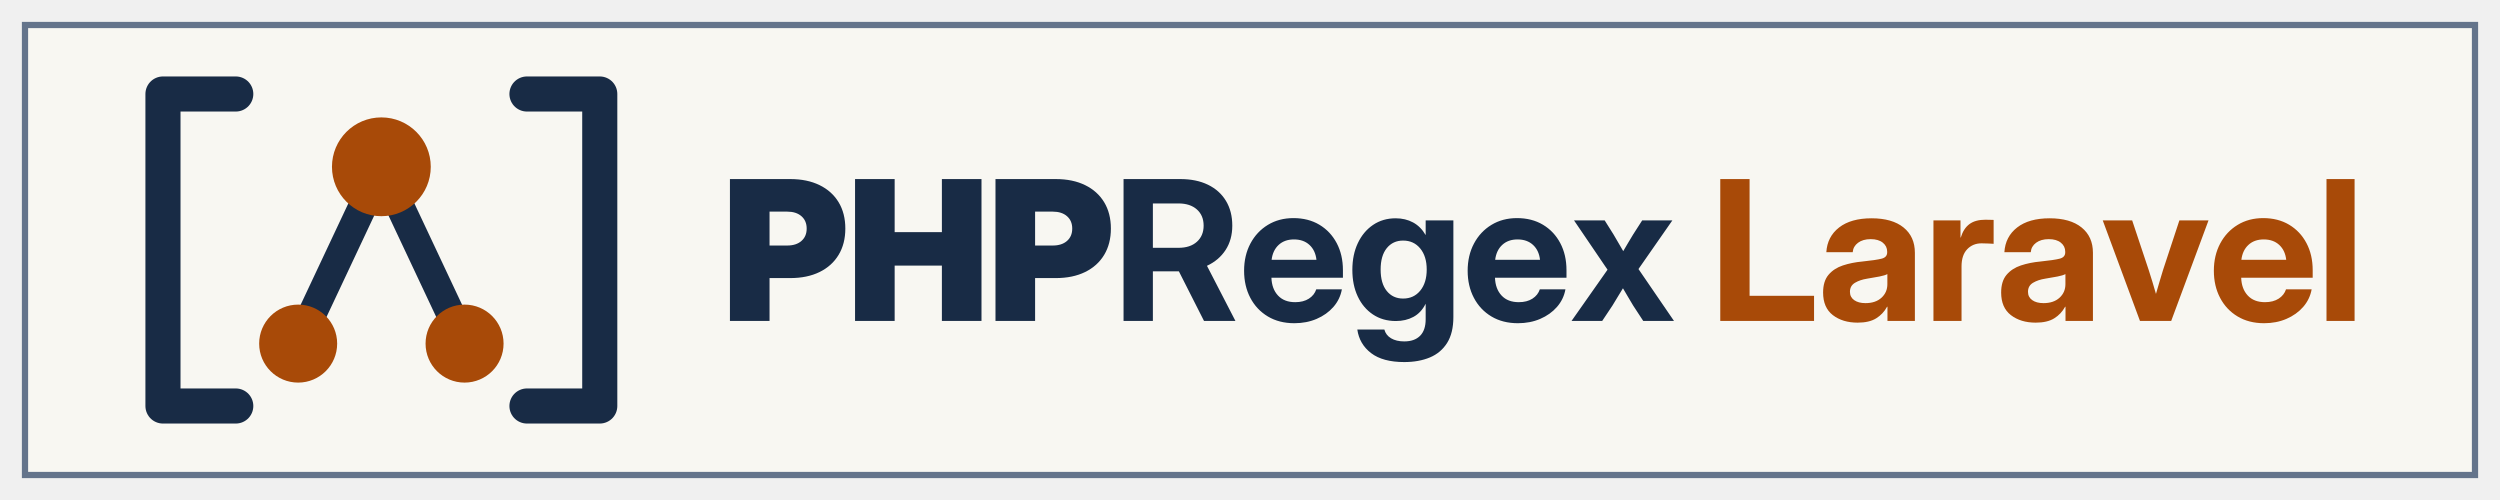
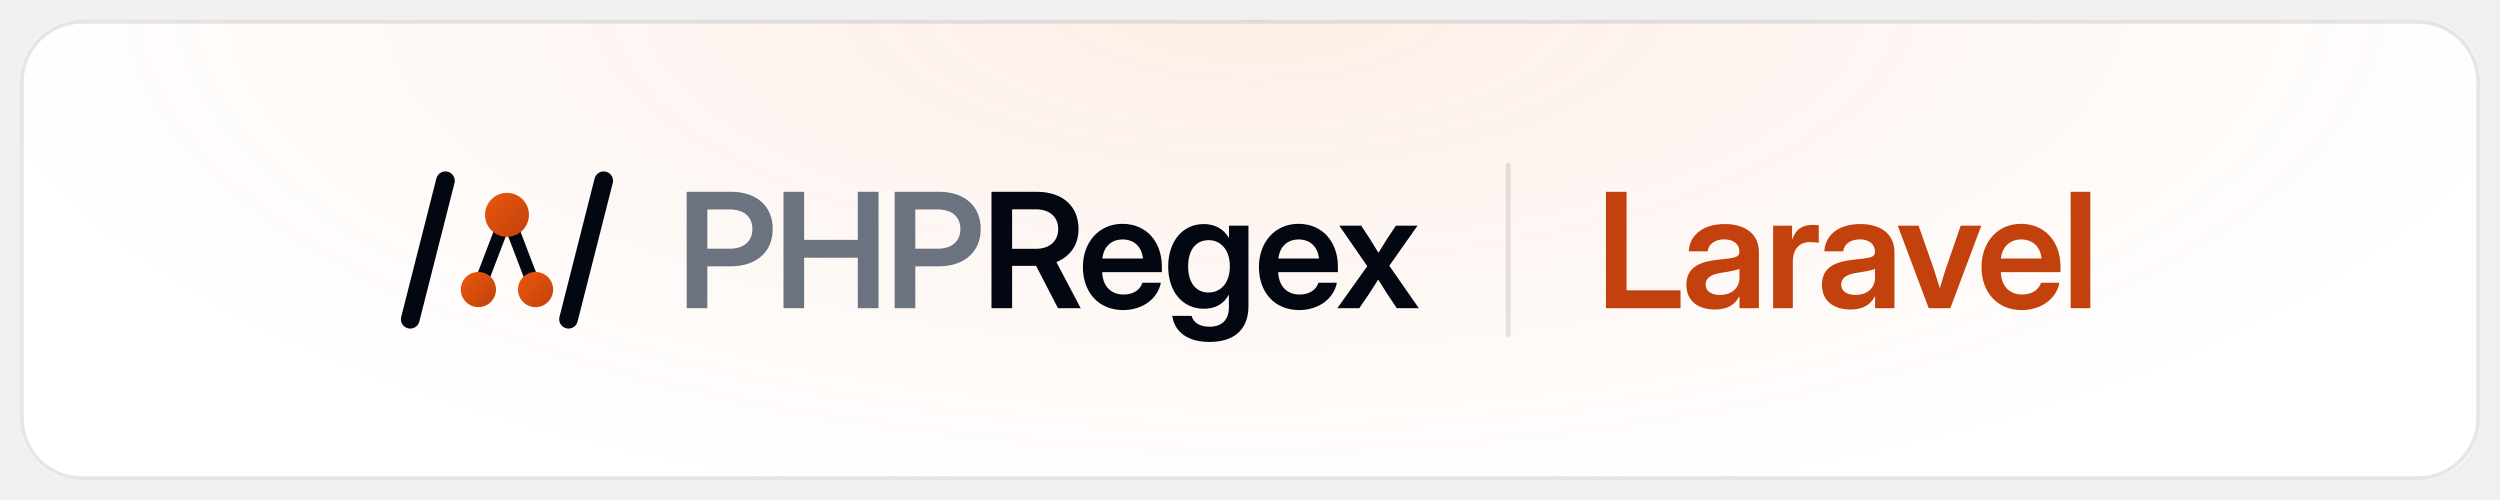
- <svg xmlns="http://www.w3.org/2000/svg" viewBox="0 0 1000 200" width="1000" height="200" role="img">
-   <style>.paper{fill:#F8F7F2}.ink-f{fill:#182B45}.ink-s{stroke:#182B45;fill:none}.amber-f{fill:#A84A08}</style>
-   <rect x="10" y="10" width="980" height="180" class="paper" stroke="#64748B" stroke-width="2.5" />
-   <g transform="translate(152.5464 100) scale(0.52)">
-     <g fill="none" class="ink-s" stroke-width="27" stroke-linecap="round" stroke-linejoin="round">
-       <path d="M-112-120H-168V120H-112" />
-       <path d="M112-120H168V120H112" />
+ <svg xmlns="http://www.w3.org/2000/svg" viewBox="0 0 1000 200" width="1000" height="200" role="img" aria-label="PHPRegex Laravel">
+   <defs>
+     <linearGradient id="n" x1="0" y1="0" x2="1" y2="1">
+       <stop offset="0" stop-color="#EA580C" />
+       <stop offset="1" stop-color="#C2410C" />
+     </linearGradient>
+     <radialGradient id="halo" cx="500" cy="0" r="1" gradientUnits="userSpaceOnUse" gradientTransform="translate(500 0) scale(520 210) translate(-500 0)">
+       <stop offset="0" stop-color="rgba(234,88,12,0.10)" />
+       <stop offset="1" stop-color="rgba(234,88,12,0.10)" stop-opacity="0" />
+     </radialGradient>
+   </defs>
+   <rect x="8" y="8" width="984" height="184" rx="24" fill="#FFFFFF" />
+   <rect x="8" y="8" width="984" height="184" rx="24" fill="url(#halo)" />
+   <rect x="8.75" y="8.75" width="982.5" height="182.5" rx="24" fill="none" stroke="rgba(3,7,18,0.10)" stroke-width="1.5" />
+   <g transform="translate(202.79 100.00) scale(0.2198)">
+     <g fill="none" stroke="#030712" stroke-linecap="round">
+       <path d="M-176 126L-112 -126M112 126L176 -126" stroke-width="34" />
+       <path d="M0 -64L-52 72M0 -64L52 72" stroke-width="24" />
    </g>
-     <g transform="translate(0 14)">
-       <path d="M0-78L-64 58M0-78L64 58" fill="none" class="ink-s" stroke-width="22" stroke-linecap="round" />
-       <circle cx="0" cy="-78" r="38" class="amber-f" />
-       <circle cx="-64" cy="58" r="30" class="amber-f" />
-       <circle cx="64" cy="58" r="30" class="amber-f" />
+     <g fill="url(#n)">
+       <circle cx="0" cy="-64" r="40" />
+       <circle cx="-52" cy="72" r="32" />
+       <circle cx="52" cy="72" r="32" />
    </g>
  </g>
-   <g transform="translate(288.9264 128.374)">
-     <path d="M3.047 0.0V-56.748H27.155Q33.935 -56.748 38.886 -54.33Q43.837 -51.911 46.522 -47.474Q49.207 -43.037 49.207 -36.943Q49.207 -30.888 46.522 -26.432Q43.837 -21.976 38.886 -19.557Q33.935 -17.139 27.155 -17.139H18.891V0.0ZM18.891 -30.164H25.975Q29.555 -30.164 31.649 -31.992Q33.744 -33.82 33.744 -36.943Q33.744 -40.066 31.649 -41.895Q29.555 -43.723 25.975 -43.723H18.891ZM53.092 0.0V-56.748H68.936V-35.534H87.826V-56.748H103.67V0.0H87.826V-22.128H68.936V0.0ZM109.269 0.0V-56.748H133.377Q140.156 -56.748 145.107 -54.33Q150.059 -51.911 152.744 -47.474Q155.429 -43.037 155.429 -36.943Q155.429 -30.888 152.744 -26.432Q150.059 -21.976 145.107 -19.557Q140.156 -17.139 133.377 -17.139H125.112V0.0ZM125.112 -30.164H132.196Q135.776 -30.164 137.871 -31.992Q139.966 -33.82 139.966 -36.943Q139.966 -40.066 137.871 -41.895Q135.776 -43.723 132.196 -43.723H125.112Z" class="ink-f" />
-     <path transform="translate(156.2666 0)" d="M4.228 0.0V-56.748H26.927Q33.325 -56.748 37.991 -54.482Q42.656 -52.216 45.189 -48.026Q47.722 -43.837 47.722 -38.124Q47.722 -32.487 45.037 -28.374Q42.352 -24.261 37.591 -22.052L48.979 0.0H36.41L26.355 -19.843Q26.317 -19.843 26.241 -19.843H15.958V0.0ZM15.958 -29.25H26.241Q30.888 -29.25 33.573 -31.668Q36.258 -34.087 36.258 -38.124Q36.258 -42.199 33.554 -44.599Q30.85 -46.998 26.203 -46.998H15.958ZM72.554 0.914Q66.46 0.914 61.947 -1.79Q57.434 -4.494 54.939 -9.236Q52.444 -13.978 52.444 -20.071Q52.444 -26.203 54.977 -30.964Q57.51 -35.725 61.966 -38.429Q66.422 -41.133 72.173 -41.133Q78.114 -41.133 82.551 -38.486Q86.988 -35.839 89.483 -31.135Q91.978 -26.432 91.978 -20.3V-17.291H63.375Q63.527 -12.835 66.003 -10.169Q68.479 -7.503 72.896 -7.503Q76.172 -7.503 78.362 -8.912Q80.552 -10.321 81.313 -12.645H91.559Q90.835 -8.646 88.169 -5.599Q85.503 -2.552 81.466 -0.819Q77.429 0.914 72.554 0.914ZM63.451 -24.451H81.39Q80.971 -28.222 78.59 -30.412Q76.21 -32.602 72.401 -32.602Q68.631 -32.602 66.27 -30.412Q63.908 -28.222 63.451 -24.451ZM116.505 16.453Q107.936 16.453 103.251 12.873Q98.566 9.293 97.729 3.428H108.545Q109.154 5.713 111.249 6.951Q113.344 8.188 116.505 8.188Q120.618 8.188 122.846 5.941Q125.074 3.694 125.074 -0.647V-6.817H125.036Q123.246 -3.275 120.18 -1.619Q117.114 0.038 113.153 0.038Q107.897 0.038 103.975 -2.59Q100.052 -5.218 97.9 -9.807Q95.748 -14.396 95.748 -20.414Q95.748 -26.47 97.938 -31.116Q100.128 -35.763 104.032 -38.41Q107.936 -41.057 113.077 -41.057Q116.962 -41.057 120.028 -39.4Q123.094 -37.743 125.036 -34.392H125.074V-40.219H136.157V-1.562Q136.157 4.799 133.663 8.779Q131.168 12.759 126.75 14.606Q122.332 16.453 116.505 16.453ZM116.048 -8.95Q120.313 -8.95 122.903 -12.111Q125.493 -15.272 125.493 -20.566Q125.493 -25.822 122.903 -28.983Q120.313 -32.145 116.048 -32.145Q111.973 -32.145 109.516 -29.117Q107.06 -26.089 107.06 -20.566Q107.06 -15.006 109.516 -11.978Q111.973 -8.95 116.048 -8.95ZM161.979 0.914Q155.886 0.914 151.373 -1.79Q146.859 -4.494 144.365 -9.236Q141.87 -13.978 141.87 -20.071Q141.87 -26.203 144.403 -30.964Q146.936 -35.725 151.392 -38.429Q155.848 -41.133 161.599 -41.133Q167.54 -41.133 171.977 -38.486Q176.414 -35.839 178.909 -31.135Q181.403 -26.432 181.403 -20.3V-17.291H152.801Q152.953 -12.835 155.429 -10.169Q157.904 -7.503 162.322 -7.503Q165.598 -7.503 167.788 -8.912Q169.978 -10.321 170.739 -12.645H180.984Q180.261 -8.646 177.595 -5.599Q174.929 -2.552 170.892 -0.819Q166.854 0.914 161.979 0.914ZM152.877 -24.451H170.815Q170.396 -28.222 168.016 -30.412Q165.636 -32.602 161.827 -32.602Q158.057 -32.602 155.695 -30.412Q153.334 -28.222 152.877 -24.451ZM183.422 0.0 197.818 -20.49 184.412 -40.219H196.676L200.218 -34.582Q201.246 -32.83 202.198 -31.192Q203.15 -29.555 204.103 -27.917Q205.055 -29.555 206.026 -31.192Q206.997 -32.83 208.063 -34.582L211.682 -40.219H223.755L210.196 -20.757L224.402 0.0H212.101L208.063 -6.17Q206.959 -7.998 205.969 -9.693Q204.979 -11.388 203.988 -13.063Q202.96 -11.388 201.932 -9.693Q200.903 -7.998 199.799 -6.17L195.686 0.0Z" class="ink-f" />
-     <path transform="translate(394.9512 0)" d="M4.228 0.0V-56.748H15.958V-10.055H41.742V0.0ZM59.186 0.686Q53.168 0.686 49.264 -2.323Q45.36 -5.332 45.36 -11.35Q45.36 -15.882 47.531 -18.453Q49.702 -21.023 53.282 -22.204Q56.862 -23.385 61.052 -23.766Q66.574 -24.337 68.783 -24.908Q70.992 -25.479 70.992 -27.422V-27.688Q70.992 -29.897 69.24 -31.307Q67.488 -32.716 64.403 -32.716Q61.28 -32.716 59.338 -31.269Q57.396 -29.821 57.205 -27.498H46.655Q47.036 -33.706 51.759 -37.381Q56.481 -41.057 64.746 -41.057Q73.011 -41.057 77.543 -37.381Q82.075 -33.706 82.075 -27.27V0.0H71.106V-5.675H70.954Q69.354 -2.742 66.574 -1.028Q63.794 0.686 59.186 0.686ZM62.309 -7.122Q66.346 -7.122 68.707 -9.274Q71.068 -11.426 71.068 -14.701V-18.738Q70.116 -18.205 67.907 -17.767Q65.698 -17.329 62.994 -16.91Q60.1 -16.453 58.1 -15.253Q56.101 -14.054 56.101 -11.654Q56.101 -9.521 57.795 -8.322Q59.49 -7.122 62.309 -7.122ZM89.502 0.0V-40.219H100.318V-33.363H100.433Q101.537 -36.981 103.898 -38.733Q106.26 -40.485 110.259 -40.485Q111.249 -40.485 112.068 -40.447Q112.887 -40.409 113.572 -40.409V-30.85Q112.963 -30.888 111.554 -30.964Q110.145 -31.04 108.735 -31.04Q105.27 -31.04 103.003 -28.679Q100.737 -26.317 100.737 -21.785V0.0ZM130.406 0.686Q124.389 0.686 120.485 -2.323Q116.581 -5.332 116.581 -11.35Q116.581 -15.882 118.752 -18.453Q120.923 -21.023 124.503 -22.204Q128.083 -23.385 132.272 -23.766Q137.795 -24.337 140.004 -24.908Q142.213 -25.479 142.213 -27.422V-27.688Q142.213 -29.897 140.461 -31.307Q138.709 -32.716 135.624 -32.716Q132.501 -32.716 130.559 -31.269Q128.616 -29.821 128.426 -27.498H117.876Q118.257 -33.706 122.979 -37.381Q127.702 -41.057 135.967 -41.057Q144.231 -41.057 148.764 -37.381Q153.296 -33.706 153.296 -27.27V0.0H142.327V-5.675H142.175Q140.575 -2.742 137.795 -1.028Q135.015 0.686 130.406 0.686ZM133.529 -7.122Q137.566 -7.122 139.928 -9.274Q142.289 -11.426 142.289 -14.701V-18.738Q141.337 -18.205 139.128 -17.767Q136.919 -17.329 134.215 -16.91Q131.32 -16.453 129.321 -15.253Q127.321 -14.054 127.321 -11.654Q127.321 -9.521 129.016 -8.322Q130.711 -7.122 133.529 -7.122ZM172.11 0.0 157.219 -40.219H168.987L175.614 -20.338Q176.376 -17.977 177.1 -15.596Q177.823 -13.216 178.509 -10.816Q179.194 -13.216 179.899 -15.596Q180.604 -17.977 181.327 -20.338L187.878 -40.219H199.532L184.603 0.0ZM221.774 0.914Q215.681 0.914 211.167 -1.79Q206.654 -4.494 204.16 -9.236Q201.665 -13.978 201.665 -20.071Q201.665 -26.203 204.198 -30.964Q206.73 -35.725 211.187 -38.429Q215.643 -41.133 221.394 -41.133Q227.335 -41.133 231.772 -38.486Q236.209 -35.839 238.704 -31.135Q241.198 -26.432 241.198 -20.3V-17.291H212.596Q212.748 -12.835 215.224 -10.169Q217.699 -7.503 222.117 -7.503Q225.393 -7.503 227.583 -8.912Q229.772 -10.321 230.534 -12.645H240.779Q240.056 -8.646 237.39 -5.599Q234.724 -2.552 230.687 -0.819Q226.649 0.914 221.774 0.914ZM212.672 -24.451H230.61Q230.191 -28.222 227.811 -30.412Q225.431 -32.602 221.622 -32.602Q217.852 -32.602 215.49 -30.412Q213.129 -28.222 212.672 -24.451ZM257.956 -56.748V0.0H246.721V-56.748Z" class="amber-f" />
-   </g>
+   <path d="M274.68 123.28H282.93V106.53H292.31C302.53 106.53 309.09 100.75 309.09 91.59C309.09 82.47 302.68 76.72 292.46 76.72H274.68ZM282.93 99.47V83.78H292C297.56 83.78 300.96 86.75 300.96 91.59C300.96 96.47 297.56 99.47 292 99.47Z M313.4 123.28H321.65V103.09H343.12V123.28H351.4V76.72H343.12V95.94H321.65V76.72H313.4Z M357.87 123.28H366.12V106.53H375.5C385.72 106.53 392.28 100.75 392.28 91.59C392.28 82.47 385.87 76.72 375.65 76.72H357.87ZM366.12 99.47V83.78H375.19C380.75 83.78 384.15 86.75 384.15 91.59C384.15 96.47 380.75 99.47 375.19 99.47Z" fill="#6B7280" />
+   <path d="M396.59 123.28H404.84V106.34H414.22C414.31 106.34 414.37 106.34 414.44 106.34L423.19 123.28H432.28L422.56 104.84C428.09 102.59 431.41 97.94 431.41 91.59C431.41 82.47 425 76.72 414.75 76.72H396.59ZM404.84 99.53V83.72H414.28C419.84 83.72 423.28 86.75 423.28 91.59C423.28 96.47 419.84 99.53 414.34 99.53Z M449.25 124.03C456.97 124.03 463.09 119.56 464.34 113.09H456.97C456.06 115.91 453.41 117.81 449.44 117.81C444.13 117.81 441.06 114.22 440.88 108.84H464.75V106.69C464.75 96.56 458.44 89.53 448.94 89.53C439.69 89.53 433.16 96.78 433.16 106.81C433.16 116.81 439.34 124.03 449.25 124.03ZM440.94 103.41C441.47 98.69 444.5 95.78 449.06 95.78C453.63 95.78 456.69 98.69 457.19 103.41Z M483.78 136.78C492.72 136.78 499.38 132.66 499.38 122.44V90.28H491.6V95.19H491.56C489.38 91.41 485.78 89.62 481.5 89.62C473.03 89.62 467.28 96.59 467.28 106.62C467.28 116.56 472.94 123.5 481.56 123.5C485.91 123.5 489.41 121.75 491.53 117.88H491.56V122.91C491.56 127.97 488.72 130.69 483.78 130.69C480.1 130.69 477.38 129.19 476.63 126.34H468.91C469.78 132.75 475.06 136.78 483.78 136.78ZM483.41 117C478.53 117 475.25 113.28 475.25 106.53C475.25 99.81 478.53 96.06 483.41 96.06C488.56 96.06 491.94 100.19 491.94 106.53C491.94 112.88 488.56 117 483.41 117Z M519.66 124.03C527.38 124.03 533.5 119.56 534.75 113.09H527.38C526.47 115.91 523.82 117.81 519.85 117.81C514.53 117.81 511.47 114.22 511.28 108.84H535.16V106.69C535.16 96.56 528.85 89.53 519.35 89.53C510.1 89.53 503.57 96.78 503.57 106.81C503.57 116.81 509.75 124.03 519.66 124.03ZM511.35 103.41C511.88 98.69 514.91 95.78 519.47 95.78C524.03 95.78 527.1 98.69 527.6 103.41Z M534.94 123.28H543.72L547.72 117.41C548.97 115.47 550.13 113.62 551.29 111.81C552.44 113.62 553.57 115.47 554.79 117.41L558.72 123.28H567.54L555.72 106.31L567 90.28H558.35L554.85 95.53C553.63 97.47 552.5 99.28 551.38 101.12C550.25 99.28 549.13 97.47 547.94 95.53L544.5 90.28H535.72L546.91 106.47Z" fill="#030712" />
+   <rect x="602.30" y="65.08" width="2" height="69.84" rx="1" fill="rgba(3,7,18,0.10)" />
+   <path d="M642.37 123.28H672.22V116.12H650.62V76.72H642.37Z M685.97 123.81C691.34 123.81 694.12 121.56 695.69 118.62H695.81V123.28H703.56V100.78C703.56 93.91 698.47 89.62 689.87 89.62C681.25 89.62 675.87 93.97 675.5 100.53H683.09C683.31 97.75 685.87 95.75 689.72 95.75C693.5 95.75 695.75 97.75 695.75 100.56V100.81C695.75 103.06 693.66 103.16 687.53 103.84C680.72 104.56 674.56 106.41 674.56 113.91C674.56 120.5 679.41 123.81 685.97 123.81ZM687.91 117.97C684.47 117.97 682.25 116.44 682.25 113.84C682.25 110.84 685.12 109.62 688.5 109.12C691.75 108.62 694.81 108.12 695.78 107.5V111.06C695.78 114.91 693.06 117.97 687.91 117.97Z M709.25 123.28H717.13V104.59C717.13 99.44 720.03 96.84 723.78 96.84C725.34 96.84 726.91 97 727.5 97.09V90.09C726.88 90.03 726 89.97 724.94 89.97C720.69 89.97 718.16 91.97 716.94 95.75H716.84V90.28H709.25Z M740.19 123.81C745.56 123.81 748.35 121.56 749.91 118.62H750.03V123.28H757.78V100.78C757.78 93.91 752.69 89.62 744.1 89.62C735.47 89.62 730.1 93.97 729.72 100.53H737.31C737.53 97.75 740.1 95.75 743.94 95.75C747.72 95.75 749.97 97.75 749.97 100.56V100.81C749.97 103.06 747.88 103.16 741.75 103.84C734.94 104.56 728.78 106.41 728.78 113.91C728.78 120.5 733.63 123.81 740.19 123.81ZM742.13 117.97C738.69 117.97 736.47 116.44 736.47 113.84C736.47 110.84 739.35 109.62 742.72 109.12C745.97 108.62 749.03 108.12 750 107.5V111.06C750 114.91 747.28 117.97 742.13 117.97Z M771.5 123.28H780.13L792.53 90.28H784.28L778.35 107.47C777.5 110.06 776.72 112.69 775.94 115.28C775.13 112.69 774.32 110.06 773.47 107.47L767.44 90.28H759.1Z M808.69 124.03C816.41 124.03 822.54 119.56 823.79 113.09H816.41C815.5 115.91 812.85 117.81 808.88 117.81C803.57 117.81 800.5 114.22 800.32 108.84H824.19V106.69C824.19 96.56 817.88 89.53 808.38 89.53C799.13 89.53 792.6 96.78 792.6 106.81C792.6 116.81 798.79 124.03 808.69 124.03ZM800.38 103.41C800.91 98.69 803.94 95.78 808.5 95.78C813.07 95.78 816.13 98.69 816.63 103.41Z M836.13 76.72H828.26V123.28H836.13Z" fill="#C2410C" />
</svg>
